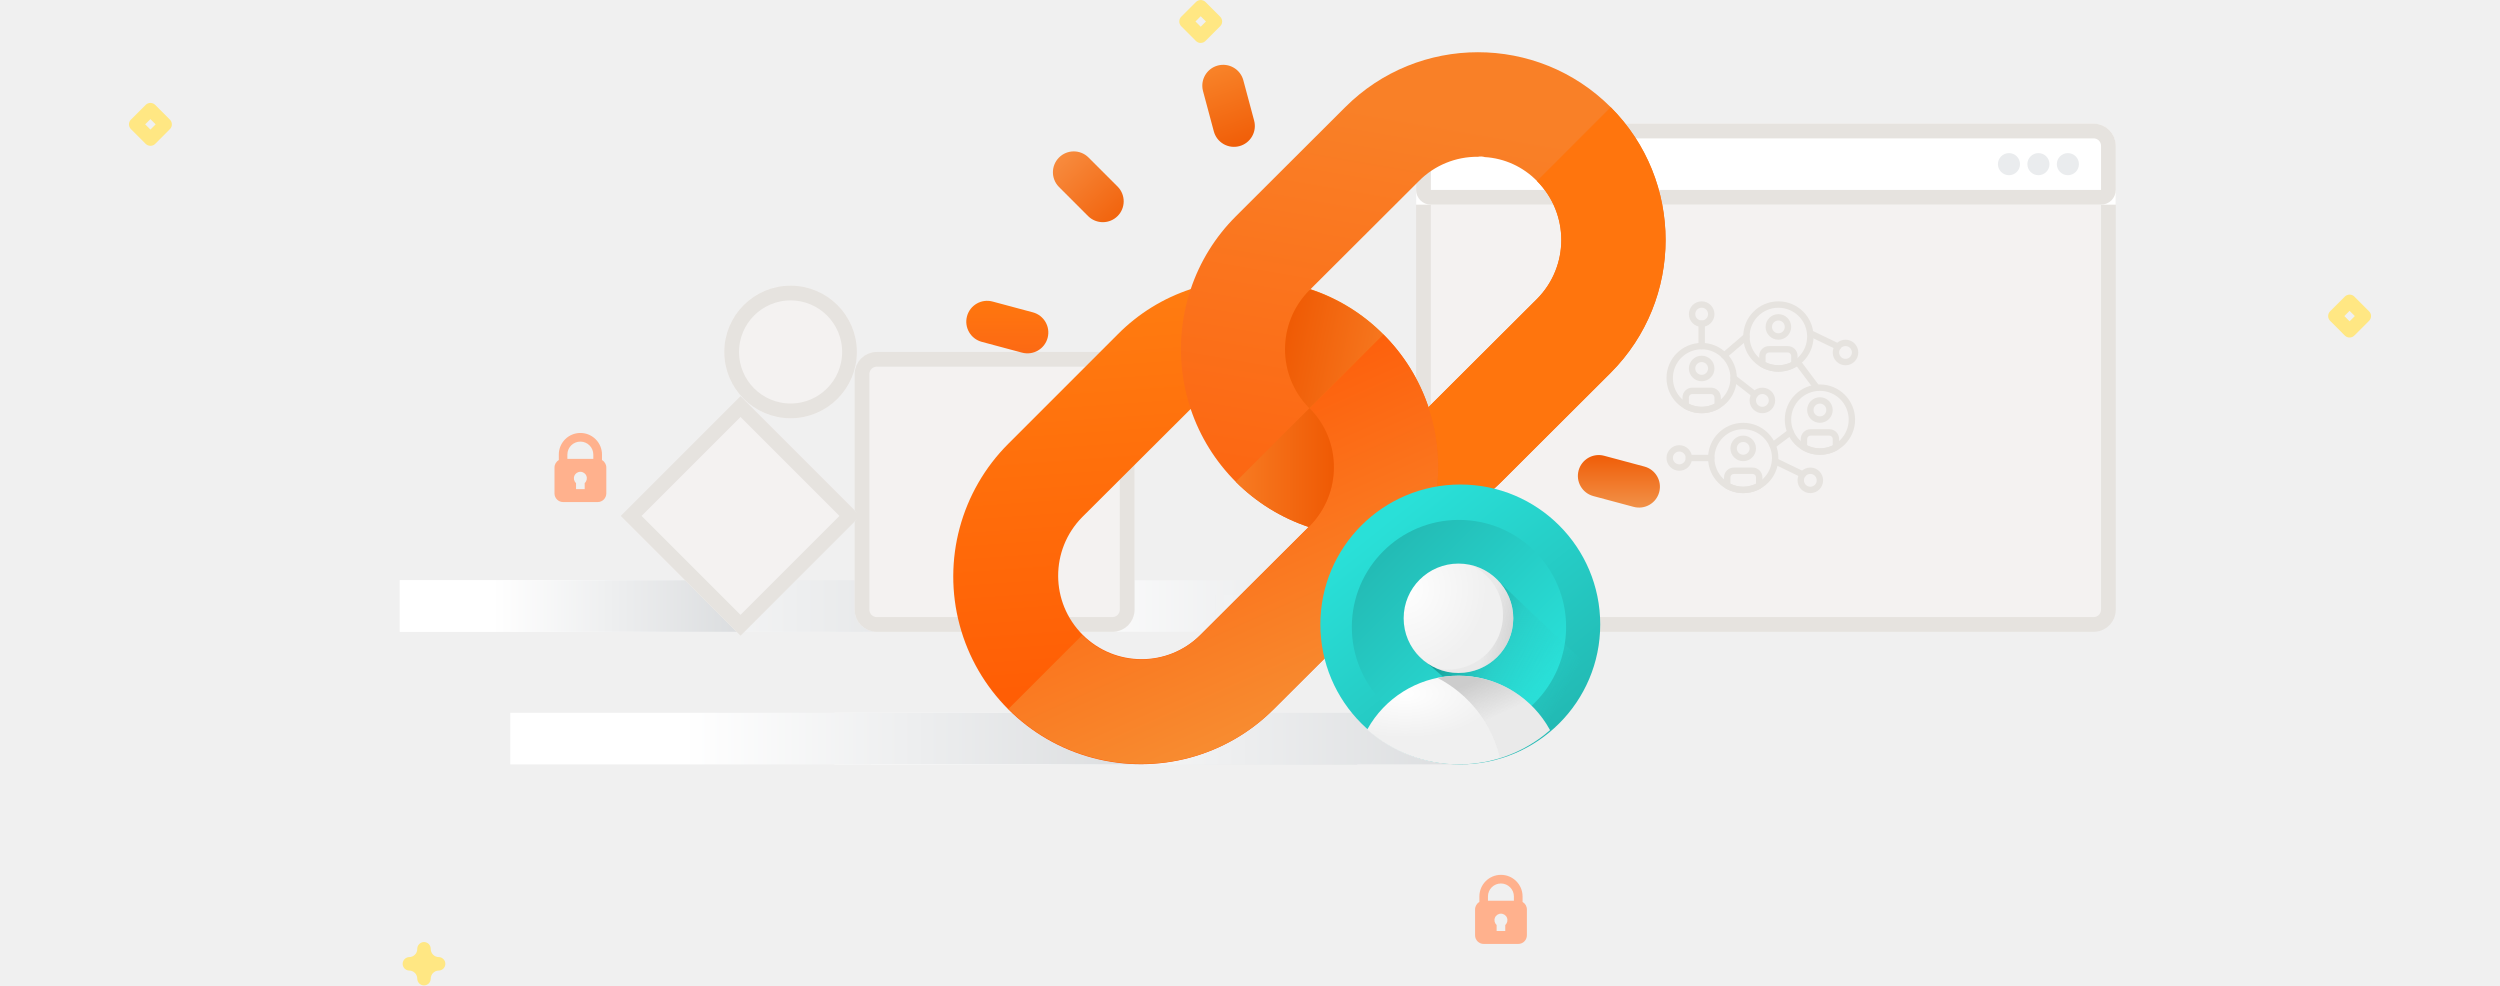
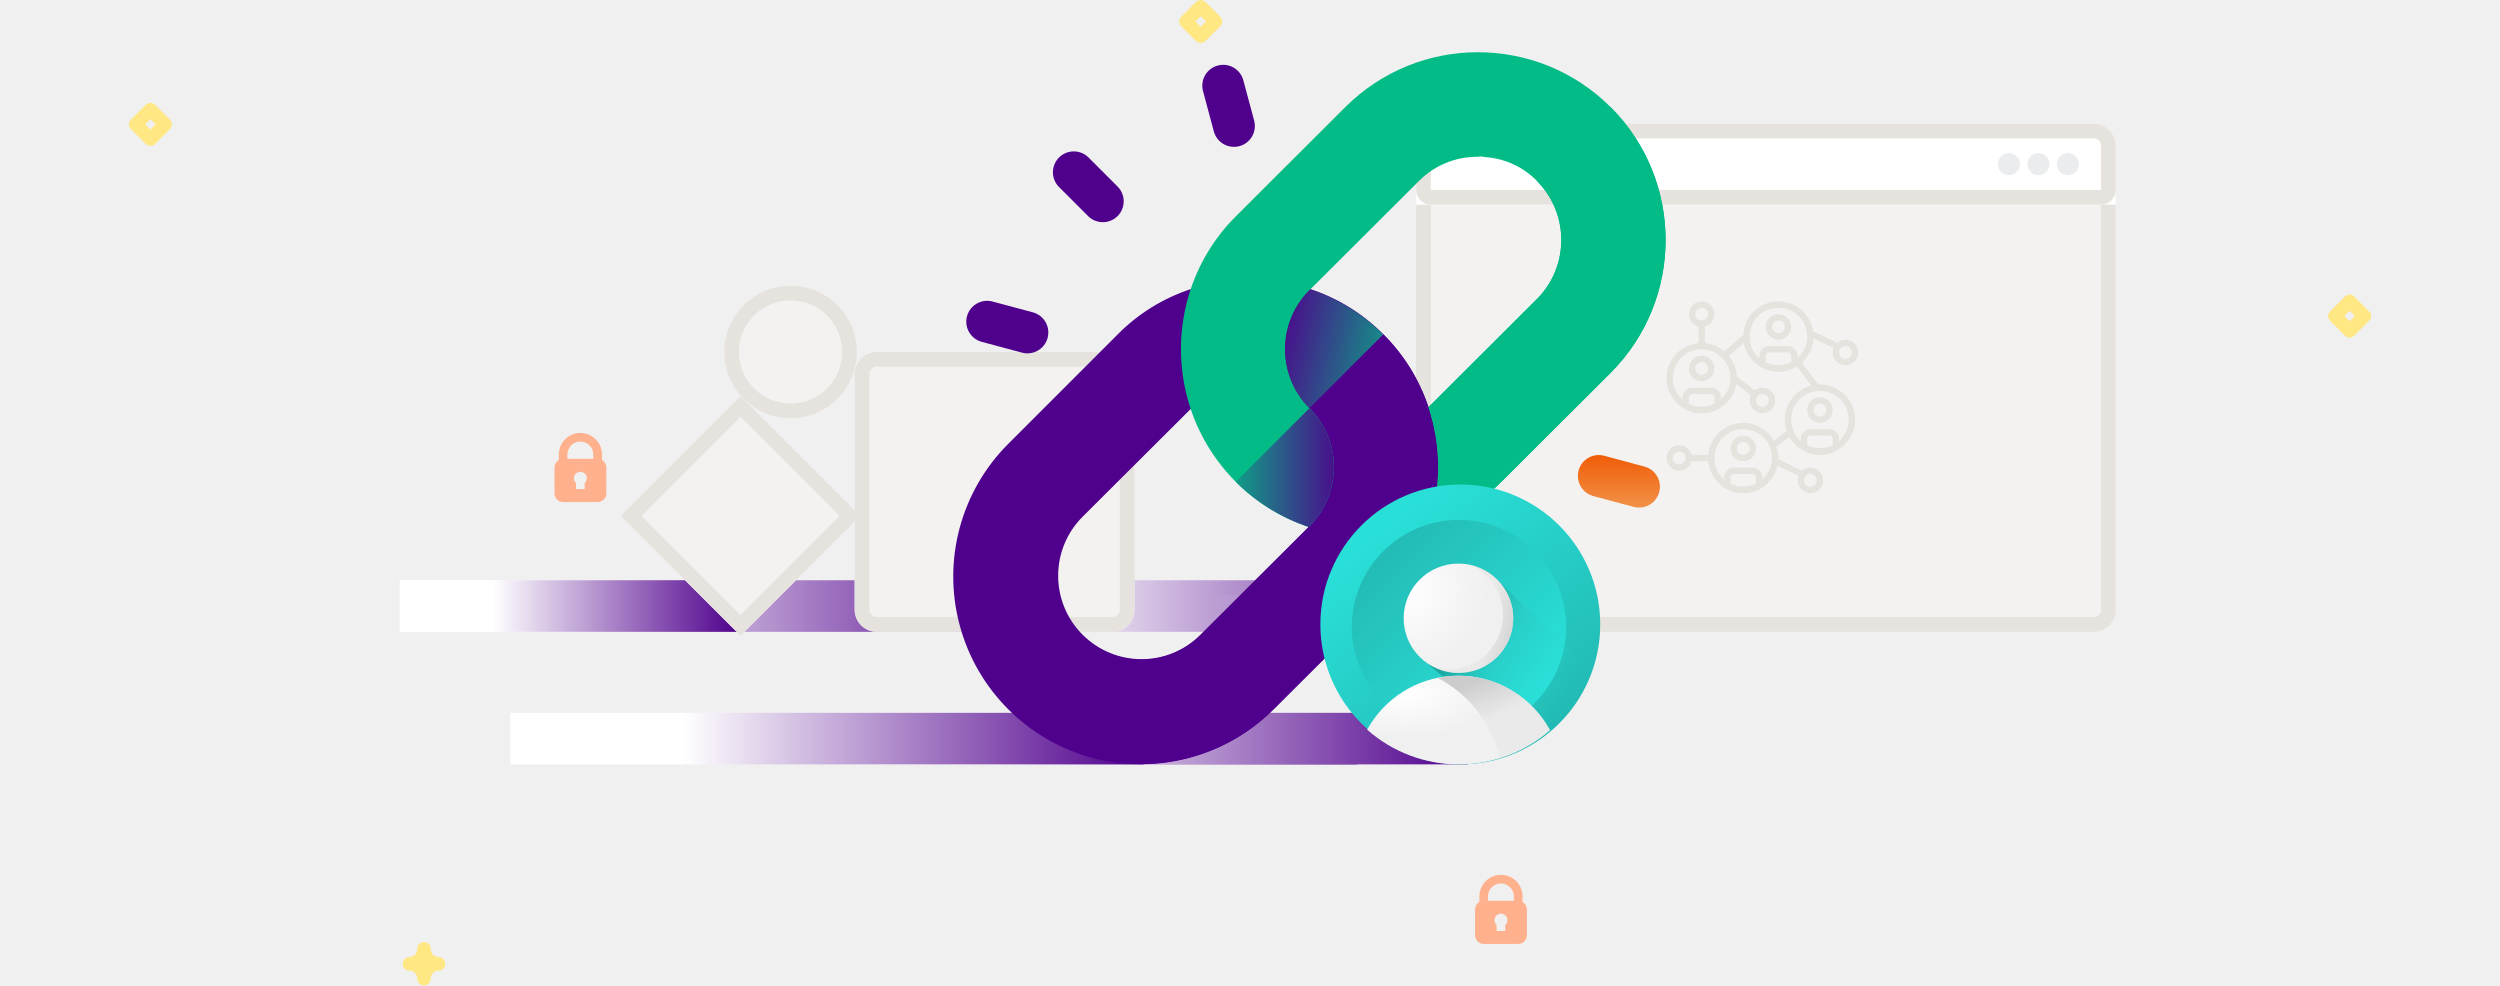
<svg xmlns="http://www.w3.org/2000/svg" xmlns:xlink="http://www.w3.org/1999/xlink" id="associated-accounts" width="304.445" height="120" viewBox="0 0 304.445 133.802">
  <defs>
    <linearGradient id="linear-gradient" x1="0.274" y1="0.5" x2="1" y2="0.5" gradientUnits="objectBoundingBox">
      <stop offset="0" stop-color="#fff" />
-       <stop offset="1" stop-color="#dbdddf" />
+       <stop offset="1" stop-color="#4F008C" />
    </linearGradient>
    <linearGradient id="linear-gradient-4" x1="0.274" y1="0.5" x2="1" y2="0.5" gradientUnits="objectBoundingBox">
      <stop offset="0" stop-color="#fff" stop-opacity="0" />
-       <stop offset="1" stop-color="#dbdddf" />
+       <stop offset="1" stop-color="#4F008C" />
    </linearGradient>
    <linearGradient id="linear-gradient-9" x1="0.446" y1="-0.191" x2="0.55" y2="1.09" gradientUnits="objectBoundingBox">
-       <stop offset="0" stop-color="#ff8313" />
-       <stop offset="1" stop-color="#ff5401" />
+       <stop offset="0" stop-color="#4F008C" />
+       <stop offset="1" stop-color="#4F008C" />
    </linearGradient>
    <linearGradient id="linear-gradient-10" x1="1.224" y1="0.638" x2="0.779" y2="-0.237" gradientUnits="objectBoundingBox">
-       <stop offset="0" stop-color="#f79034" />
-       <stop offset="1" stop-color="#ff5402" />
+       <stop offset="0" stop-color="#4F008C" />
+       <stop offset="1" stop-color="#4F008C" />
    </linearGradient>
    <linearGradient id="linear-gradient-11" x1="-0.136" y1="-0.239" x2="1" y2="1" gradientUnits="objectBoundingBox">
-       <stop offset="0" stop-color="#f9984e" />
-       <stop offset="1" stop-color="#f16009" />
+       <stop offset="0" stop-color="#4F008C" />
+       <stop offset="1" stop-color="#4F008C" />
    </linearGradient>
    <linearGradient id="linear-gradient-12" x1="0.5" x2="0.5" y2="1" gradientUnits="objectBoundingBox">
-       <stop offset="0" stop-color="#ff770e" />
-       <stop offset="1" stop-color="#fc6914" />
+       <stop offset="0" stop-color="#4F008C" />
+       <stop offset="1" stop-color="#4F008C" />
    </linearGradient>
    <linearGradient id="linear-gradient-13" x1="0.5" x2="0.726" y2="1" gradientUnits="objectBoundingBox">
-       <stop offset="0" stop-color="#f88228" />
-       <stop offset="1" stop-color="#f05d07" />
+       <stop offset="0" stop-color="#4F008C" />
+       <stop offset="1" stop-color="#4F008C" />
    </linearGradient>
    <linearGradient id="linear-gradient-14" x1="0.621" y1="0.159" x2="0.456" y2="1.09" gradientUnits="objectBoundingBox">
-       <stop offset="0" stop-color="#f98027" />
-       <stop offset="1" stop-color="#fd630f" />
+       <stop offset="0" stop-color="#03BB86" />
+       <stop offset="1" stop-color="#03BB86" />
    </linearGradient>
    <linearGradient id="linear-gradient-15" x1="-0.22" y1="0.5" x2="1.12" y2="0.5" gradientUnits="objectBoundingBox">
-       <stop offset="0" stop-color="#f98229" />
-       <stop offset="1" stop-color="#ee5600" />
+       <stop offset="0" stop-color="#03BB86" />
+       <stop offset="1" stop-color="#4F008C" />
    </linearGradient>
    <linearGradient id="linear-gradient-16" x1="1.333" y1="0.693" x2="-0.13" y2="0.324" xlink:href="#linear-gradient-15" />
    <linearGradient id="linear-gradient-17" x1="3.002" y1="1.1" x2="-0.373" y2="-1.202" gradientUnits="objectBoundingBox">
-       <stop offset="0" stop-color="#ff740d" />
-       <stop offset="1" stop-color="#ff750d" />
+       <stop offset="0" stop-color="#03BB86" />
+       <stop offset="1" stop-color="#03BB86" />
    </linearGradient>
    <linearGradient id="linear-gradient-18" x1="0.5" y1="1" x2="0" gradientUnits="objectBoundingBox">
      <stop offset="0" stop-color="#29cfc8" />
      <stop offset="1" stop-color="#0882c2" />
    </linearGradient>
    <linearGradient id="linear-gradient-19" x1="0.5" y1="1" x2="0.5" gradientUnits="objectBoundingBox">
      <stop offset="0" stop-color="#f19148" />
      <stop offset="1" stop-color="#f05d07" />
    </linearGradient>
    <linearGradient id="linear-gradient-20" x1="0.5" y1="1" x2="0.5" gradientUnits="objectBoundingBox">
      <stop offset="0" stop-color="#16a1eb" />
      <stop offset="1" stop-color="#067dbd" />
    </linearGradient>
    <linearGradient id="linear-gradient-21" x1="0.757" y1="0.959" x2="0.149" y2="0.196" gradientUnits="objectBoundingBox">
      <stop offset="0" stop-color="#22b9b3" />
      <stop offset="1" stop-color="#29e0d8" />
    </linearGradient>
    <linearGradient id="linear-gradient-22" x1="0.821" y1="0.821" x2="0.126" y2="0.126" gradientUnits="objectBoundingBox">
      <stop offset="0" stop-color="#29e0d8" />
      <stop offset="1" stop-color="#23bab4" />
    </linearGradient>
    <linearGradient id="linear-gradient-23" x1="0.084" y1="0.36" x2="0.818" y2="0.733" gradientUnits="objectBoundingBox">
      <stop offset="0" stop-color="#0f8d87" />
      <stop offset="0.472" stop-color="#2ac8c2" stop-opacity="0.49" />
      <stop offset="1" stop-color="#29e0d8" stop-opacity="0" />
    </linearGradient>
    <radialGradient id="radial-gradient" cx="0.208" cy="0.202" r="0.5" gradientUnits="objectBoundingBox">
      <stop offset="0" stop-color="#fff" />
      <stop offset="1" stop-color="#f0f0f0" />
    </radialGradient>
    <radialGradient id="radial-gradient-2" cx="0" cy="0.233" r="0.764" gradientTransform="translate(0.106 0.025) rotate(27.054)" xlink:href="#radial-gradient" />
    <linearGradient id="linear-gradient-24" x1="0.433" x2="0.678" y2="0.398" gradientUnits="objectBoundingBox">
      <stop offset="0" stop-color="#ccc" />
      <stop offset="1" stop-color="#ccc" stop-opacity="0.169" />
    </linearGradient>
    <linearGradient id="linear-gradient-25" x1="0.719" y1="0.4" x2="1.177" y2="0.537" gradientUnits="objectBoundingBox">
      <stop offset="0" stop-color="#ccc" stop-opacity="0.188" />
      <stop offset="1" stop-color="#ccc" />
    </linearGradient>
  </defs>
  <g id="associated-accounts" transform="translate(-141.222 -98.21)">
    <g id="lock-idle-accounts-illustration">
      <rect id="Rectangle_500" data-name="Rectangle 500" width="86" height="7" transform="translate(241 177)" fill="url(#linear-gradient)" />
      <path id="Path_95" d="M424.493,166.965a.914.914,0,0,1-.914-.914,1.1,1.1,0,0,0-1.1-1.1.915.915,0,0,1,0-1.829,1.1,1.1,0,0,0,1.1-1.1.915.915,0,1,1,1.829,0,1.1,1.1,0,0,0,1.1,1.1.915.915,0,0,1,0,1.829,1.1,1.1,0,0,0-1.1,1.1.914.914,0,0,1-.914.914Z" transform="translate(-243.207 65.047)" fill="#ffe783" />
      <path id="Path_96" d="M68.794,419.851a.915.915,0,0,1-.645-.267l-2-2a.914.914,0,0,1,0-1.291l2-2a.914.914,0,0,1,1.291,0l2,2a.914.914,0,0,1,0,1.291l-2,2.008A.915.915,0,0,1,68.794,419.851Zm-.711-2.917.711.711.711-.711-.711-.708Z" transform="translate(75.344 -301.841)" fill="#ffe783" />
      <rect id="Rectangle_455" data-name="Rectangle 455" width="66" height="5" transform="translate(203 179)" opacity="0.6" fill="url(#linear-gradient)" />
      <path id="Path_98" d="M141.064,46.254a.914.914,0,0,1-.645-.267l-2-2.005a.914.914,0,0,1,0-1.291l2-2a.914.914,0,0,1,1.291,0l2,2a.914.914,0,0,1,0,1.291l-2,2a.909.909,0,0,1-.645.267Zm-.711-2.917.711.711.711-.711-.711-.711Z" transform="translate(301.688 97.79)" fill="#ffe783" />
      <path id="Path_98-2" data-name="Path_98" d="M141.064,46.254a.914.914,0,0,1-.645-.267l-2-2.005a.914.914,0,0,1,0-1.291l2-2a.914.914,0,0,1,1.291,0l2,2a.914.914,0,0,1,0,1.291l-2,2a.909.909,0,0,1-.645.267Zm-.711-2.917.711.711.711-.711-.711-.711Z" transform="translate(145.688 57.79)" fill="#ffe783" />
      <path id="padlock" d="M70.9,3.681V2.932a2.932,2.932,0,1,0-5.864,0v.749a1.169,1.169,0,0,0-.586,1.01V8.209a1.174,1.174,0,0,0,1.173,1.173h4.691a1.174,1.174,0,0,0,1.173-1.173V4.691a1.169,1.169,0,0,0-.586-1.01ZM67.963,1.173a1.761,1.761,0,0,1,1.759,1.759v.586H66.2V2.932a1.761,1.761,0,0,1,1.759-1.759Zm.586,5.635v.815H67.377V6.808a.88.88,0,1,1,1.173,0Z" transform="translate(259.555 217)" fill="#ffb18d" />
      <path id="padlock-2" data-name="padlock" d="M70.9,3.681V2.932a2.932,2.932,0,1,0-5.864,0v.749a1.169,1.169,0,0,0-.586,1.01V8.209a1.174,1.174,0,0,0,1.173,1.173h4.691a1.174,1.174,0,0,0,1.173-1.173V4.691a1.169,1.169,0,0,0-.586-1.01ZM67.963,1.173a1.761,1.761,0,0,1,1.759,1.759v.586H66.2V2.932a1.761,1.761,0,0,1,1.759-1.759Zm.586,5.635v.815H67.377V6.808a.88.88,0,1,1,1.173,0Z" transform="translate(134.555 157)" fill="#ffb18d" />
      <rect id="Rectangle_446" data-name="Rectangle 446" width="66" height="5" transform="translate(242 197)" fill="url(#linear-gradient)" />
      <g id="Group_1135" data-name="Group 1135" transform="translate(36 -7)">
        <rect id="Rectangle_448" data-name="Rectangle 448" width="66" height="5" transform="translate(234 186)" fill="url(#linear-gradient-4)" />
        <g id="Path_2110" data-name="Path 2110" transform="translate(280 122)" fill="#f4f2f1">
          <path d="M 92 68 L 3 68 C 1.897 68 1 67.103 1 66 L 1 3 C 1 1.897 1.897 1 3 1 L 92 1 C 93.103 1 94 1.897 94 3 L 94 66 C 94 67.103 93.103 68 92 68 Z" stroke="none" />
          <path d="M 3 2 C 2.449 2 2 2.449 2 3 L 2 66 C 2 66.551 2.449 67 3 67 L 92 67 C 92.551 67 93 66.551 93 66 L 93 3 C 93 2.449 92.551 2 92 2 L 3 2 M 3 0 L 92 0 C 93.657 0 95 1.343 95 3 L 95 66 C 95 67.657 93.657 69 92 69 L 3 69 C 1.343 69 0 67.657 0 66 L 0 3 C 0 1.343 1.343 0 3 0 Z" stroke="none" fill="#e6e3df" />
        </g>
        <g id="Rectangle_376" data-name="Rectangle 376" transform="translate(280 122)" fill="#fff" stroke="#e6e3df" stroke-width="2">
          <path d="M3,0H92a3,3,0,0,1,3,3v8a0,0,0,0,1,0,0H0a0,0,0,0,1,0,0V3A3,3,0,0,1,3,0Z" stroke="none" />
          <path d="M3,1H92a2,2,0,0,1,2,2V9a1,1,0,0,1-1,1H2A1,1,0,0,1,1,9V3A2,2,0,0,1,3,1Z" fill="none" />
        </g>
        <circle id="Ellipse_110" data-name="Ellipse 110" cx="1.5" cy="1.5" r="1.5" transform="translate(367 126)" fill="#eaecee" />
        <circle id="Ellipse_111" data-name="Ellipse 111" cx="1.5" cy="1.5" r="1.5" transform="translate(363 126)" fill="#eaecee" />
        <circle id="Ellipse_112" data-name="Ellipse 112" cx="1.5" cy="1.5" r="1.5" transform="translate(359 126)" fill="#eaecee" />
        <g id="network_1_" data-name="network (1)" transform="translate(314 146.128)">
          <g id="Group_1193" data-name="Group 1193" transform="translate(22.57 5.208)">
            <g id="Group_1192" data-name="Group 1192">
              <path id="Path_2208" data-name="Path 2208" d="M445.47,102.4a1.736,1.736,0,1,0,1.736,1.736A1.738,1.738,0,0,0,445.47,102.4Zm0,2.6a.868.868,0,1,1,.868-.868A.869.869,0,0,1,445.47,105Z" transform="translate(-443.734 -102.4)" fill="#e6e3df" />
            </g>
          </g>
          <g id="Group_1195" data-name="Group 1195" transform="translate(0 19.531)">
            <g id="Group_1194" data-name="Group 1194">
              <path id="Path_2209" data-name="Path 2209" d="M1.736,384a1.736,1.736,0,1,0,1.736,1.736A1.738,1.738,0,0,0,1.736,384Zm0,2.6a.868.868,0,1,1,.868-.868A.869.869,0,0,1,1.736,386.6Z" transform="translate(0 -384)" fill="#e6e3df" />
            </g>
          </g>
          <g id="Group_1197" data-name="Group 1197" transform="translate(19.097 3.906)">
            <g id="Group_1196" data-name="Group 1196">
              <path id="Path_2210" data-name="Path 2210" d="M379.83,78.643l-3.744-1.808a.434.434,0,0,0-.377.782l3.744,1.808a.434.434,0,0,0,.377-.782Z" transform="translate(-375.463 -76.792)" fill="#e6e3df" />
            </g>
          </g>
          <g id="Group_1199" data-name="Group 1199" transform="translate(17.795 22.57)">
            <g id="Group_1198" data-name="Group 1198">
              <path id="Path_2211" data-name="Path 2211" d="M351.6,443.733a1.736,1.736,0,1,0,1.736,1.736A1.738,1.738,0,0,0,351.6,443.733Zm0,2.6a.868.868,0,1,1,.868-.868A.869.869,0,0,1,351.6,446.337Z" transform="translate(-349.867 -443.733)" fill="#e6e3df" />
            </g>
          </g>
          <g id="Group_1201" data-name="Group 1201" transform="translate(14.323 21.267)">
            <g id="Group_1200" data-name="Group 1200">
              <path id="Path_2212" data-name="Path 2212" d="M285.963,419.976l-3.744-1.808a.434.434,0,1,0-.377.782l3.744,1.808a.434.434,0,0,0,.377-.782Z" transform="translate(-281.596 -418.124)" fill="#e6e3df" />
            </g>
          </g>
          <g id="Group_1203" data-name="Group 1203" transform="translate(11.285 11.719)">
            <g id="Group_1202" data-name="Group 1202">
              <path id="Path_2213" data-name="Path 2213" d="M223.6,230.4a1.736,1.736,0,1,0,1.736,1.736A1.738,1.738,0,0,0,223.6,230.4Zm0,2.6a.868.868,0,1,1,.868-.868A.869.869,0,0,1,223.6,233Z" transform="translate(-221.867 -230.4)" fill="#e6e3df" />
            </g>
          </g>
          <g id="Group_1205" data-name="Group 1205" transform="translate(8.681 9.983)">
            <g id="Group_1204" data-name="Group 1204">
              <path id="Path_2214" data-name="Path 2214" d="M174.242,198.6l-2.876-2.242a.434.434,0,0,0-.534.685l2.876,2.242a.434.434,0,1,0,.534-.685Z" transform="translate(-170.664 -196.272)" fill="#e6e3df" />
            </g>
          </g>
          <g id="Group_1207" data-name="Group 1207" transform="translate(16.059 11.285)">
            <g id="Group_1206" data-name="Group 1206">
              <path id="Path_2215" data-name="Path 2215" d="M320.507,221.867a4.774,4.774,0,1,0,4.774,4.774A4.78,4.78,0,0,0,320.507,221.867Zm0,8.681a3.906,3.906,0,1,1,3.906-3.906A3.91,3.91,0,0,1,320.507,230.548Z" transform="translate(-315.733 -221.867)" fill="#e6e3df" />
            </g>
          </g>
          <g id="Group_1209" data-name="Group 1209" transform="translate(19.097 13.021)">
            <g id="Group_1208" data-name="Group 1208">
              <path id="Path_2216" data-name="Path 2216" d="M377.2,256a1.736,1.736,0,1,0,1.736,1.736A1.738,1.738,0,0,0,377.2,256Zm0,2.6a.868.868,0,1,1,.868-.868A.869.869,0,0,1,377.2,258.6Z" transform="translate(-375.467 -256)" fill="#e6e3df" />
            </g>
          </g>
          <g id="Group_1211" data-name="Group 1211" transform="translate(18.229 17.361)">
            <g id="Group_1210" data-name="Group 1210">
              <path id="Path_2217" data-name="Path 2217" d="M362.263,341.333h-2.518a1.329,1.329,0,0,0-1.345,1.309v1.144a.434.434,0,0,0,.217.376,4.75,4.75,0,0,0,4.775,0,.434.434,0,0,0,.217-.375v-1.144A1.329,1.329,0,0,0,362.263,341.333Zm.477,2.194a3.935,3.935,0,0,1-3.472,0v-.885a.461.461,0,0,1,.477-.441h2.518a.461.461,0,0,1,.477.441v.885Z" transform="translate(-358.4 -341.333)" fill="#e6e3df" />
            </g>
          </g>
          <g id="Group_1213" data-name="Group 1213" transform="translate(5.642 16.493)">
            <g id="Group_1212" data-name="Group 1212">
              <path id="Path_2218" data-name="Path 2218" d="M115.707,324.267a4.774,4.774,0,1,0,4.774,4.774A4.78,4.78,0,0,0,115.707,324.267Zm0,8.681a3.906,3.906,0,1,1,3.906-3.906A3.911,3.911,0,0,1,115.707,332.948Z" transform="translate(-110.933 -324.267)" fill="#e6e3df" />
            </g>
          </g>
          <g id="Group_1215" data-name="Group 1215" transform="translate(8.681 18.229)">
            <g id="Group_1214" data-name="Group 1214">
              <path id="Path_2219" data-name="Path 2219" d="M172.4,358.4a1.736,1.736,0,1,0,1.736,1.736A1.738,1.738,0,0,0,172.4,358.4Zm0,2.6a.868.868,0,1,1,.868-.868A.869.869,0,0,1,172.4,361Z" transform="translate(-170.667 -358.4)" fill="#e6e3df" />
            </g>
          </g>
          <g id="Group_1217" data-name="Group 1217" transform="translate(7.813 22.57)">
            <g id="Group_1216" data-name="Group 1216">
              <path id="Path_2220" data-name="Path 2220" d="M157.463,443.733h-2.518a1.329,1.329,0,0,0-1.345,1.309v1.144a.434.434,0,0,0,.217.376,4.75,4.75,0,0,0,4.775,0,.434.434,0,0,0,.217-.375v-1.144A1.329,1.329,0,0,0,157.463,443.733Zm.477,2.194a3.936,3.936,0,0,1-3.472,0v-.885a.461.461,0,0,1,.477-.441h2.518a.461.461,0,0,1,.477.441v.885Z" transform="translate(-153.6 -443.733)" fill="#e6e3df" />
            </g>
          </g>
          <g id="Group_1219" data-name="Group 1219" transform="translate(0 5.642)">
            <g id="Group_1218" data-name="Group 1218">
              <path id="Path_2221" data-name="Path 2221" d="M4.774,110.933a4.774,4.774,0,1,0,4.774,4.774A4.78,4.78,0,0,0,4.774,110.933Zm0,8.681a3.906,3.906,0,1,1,3.906-3.906A3.911,3.911,0,0,1,4.774,119.614Z" transform="translate(0 -110.933)" fill="#e6e3df" />
            </g>
          </g>
          <g id="Group_1221" data-name="Group 1221" transform="translate(3.038 7.379)">
            <g id="Group_1220" data-name="Group 1220">
              <path id="Path_2222" data-name="Path 2222" d="M61.47,145.067a1.736,1.736,0,1,0,1.736,1.736A1.738,1.738,0,0,0,61.47,145.067Zm0,2.6a.868.868,0,1,1,.868-.868A.869.869,0,0,1,61.47,147.671Z" transform="translate(-59.734 -145.067)" fill="#e6e3df" />
            </g>
          </g>
          <g id="Group_1223" data-name="Group 1223" transform="translate(2.17 11.719)">
            <g id="Group_1222" data-name="Group 1222">
              <path id="Path_2223" data-name="Path 2223" d="M46.53,230.4H44.012a1.329,1.329,0,0,0-1.345,1.309v1.144a.434.434,0,0,0,.217.376,4.75,4.75,0,0,0,4.775,0,.434.434,0,0,0,.217-.375v-1.144A1.329,1.329,0,0,0,46.53,230.4Zm.477,2.194a3.936,3.936,0,0,1-3.472,0v-.885a.461.461,0,0,1,.477-.441H46.53a.461.461,0,0,1,.477.441v.885Z" transform="translate(-42.667 -230.4)" fill="#e6e3df" />
            </g>
          </g>
          <g id="Group_1225" data-name="Group 1225" transform="translate(10.417)">
            <g id="Group_1224" data-name="Group 1224">
              <path id="Path_2224" data-name="Path 2224" d="M209.574,0a4.774,4.774,0,1,0,4.774,4.774A4.78,4.78,0,0,0,209.574,0Zm0,8.681a3.906,3.906,0,1,1,3.906-3.906A3.91,3.91,0,0,1,209.574,8.681Z" transform="translate(-204.8)" fill="#e6e3df" />
            </g>
          </g>
          <g id="Group_1227" data-name="Group 1227" transform="translate(13.455 1.736)">
            <g id="Group_1226" data-name="Group 1226">
              <path id="Path_2225" data-name="Path 2225" d="M266.27,34.133a1.736,1.736,0,1,0,1.736,1.736A1.738,1.738,0,0,0,266.27,34.133Zm0,2.6a.868.868,0,1,1,.868-.868A.869.869,0,0,1,266.27,36.737Z" transform="translate(-264.534 -34.133)" fill="#e6e3df" />
            </g>
          </g>
          <g id="Group_1229" data-name="Group 1229" transform="translate(12.587 6.076)">
            <g id="Group_1228" data-name="Group 1228">
              <path id="Path_2226" data-name="Path 2226" d="M251.33,119.467h-2.518a1.329,1.329,0,0,0-1.345,1.309v1.144a.434.434,0,0,0,.217.376,4.75,4.75,0,0,0,4.775,0,.434.434,0,0,0,.217-.375v-1.144A1.329,1.329,0,0,0,251.33,119.467Zm.477,2.194a3.936,3.936,0,0,1-3.472,0v-.885a.461.461,0,0,1,.477-.441h2.518a.461.461,0,0,1,.477.441v.885Z" transform="translate(-247.467 -119.467)" fill="#e6e3df" />
            </g>
          </g>
          <g id="Group_1231" data-name="Group 1231" transform="translate(7.409 4.34)">
            <g id="Group_1230" data-name="Group 1230">
              <path id="Path_2227" data-name="Path 2227" d="M149.443,85.485a.435.435,0,0,0-.612-.047l-3.008,2.574a.434.434,0,1,0,.564.659L149.4,86.1A.434.434,0,0,0,149.443,85.485Z" transform="translate(-145.671 -85.333)" fill="#e6e3df" />
            </g>
          </g>
          <g id="Group_1233" data-name="Group 1233" transform="translate(17.361 7.813)">
            <g id="Group_1232" data-name="Group 1232">
              <path id="Path_2228" data-name="Path 2228" d="M344.719,157.256l-2.6-3.472a.434.434,0,0,0-.694.52l2.6,3.472a.434.434,0,0,0,.694-.52Z" transform="translate(-341.333 -153.61)" fill="#e6e3df" />
            </g>
          </g>
          <g id="Group_1235" data-name="Group 1235" transform="translate(13.979 17.321)">
            <g id="Group_1234" data-name="Group 1234">
              <path id="Path_2229" data-name="Path 2229" d="M278.039,340.714a.434.434,0,0,0-.608-.087l-2.425,1.818a.434.434,0,0,0,.521.694l2.424-1.818A.433.433,0,0,0,278.039,340.714Z" transform="translate(-274.833 -340.54)" fill="#e6e3df" />
            </g>
          </g>
          <g id="Group_1237" data-name="Group 1237" transform="translate(2.604 20.834)">
            <g id="Group_1236" data-name="Group 1236">
              <path id="Path_2230" data-name="Path 2230" d="M54.672,409.6H51.634a.434.434,0,0,0,0,.868h3.038a.434.434,0,0,0,0-.868Z" transform="translate(-51.2 -409.6)" fill="#e6e3df" />
            </g>
          </g>
          <g id="Group_1239" data-name="Group 1239" transform="translate(3.038)">
            <g id="Group_1238" data-name="Group 1238">
              <path id="Path_2231" data-name="Path 2231" d="M61.469,0a1.736,1.736,0,1,0,1.736,1.736A1.738,1.738,0,0,0,61.469,0Zm0,2.6a.868.868,0,1,1,.868-.868A.869.869,0,0,1,61.469,2.6Z" transform="translate(-59.733)" fill="#e6e3df" />
            </g>
          </g>
          <g id="Group_1241" data-name="Group 1241" transform="translate(4.34 2.604)">
            <g id="Group_1240" data-name="Group 1240">
              <path id="Path_2232" data-name="Path 2232" d="M85.768,51.2a.434.434,0,0,0-.434.434v3.038a.434.434,0,0,0,.868,0V51.634A.434.434,0,0,0,85.768,51.2Z" transform="translate(-85.334 -51.2)" fill="#e6e3df" />
            </g>
          </g>
        </g>
      </g>
      <rect id="Rectangle_450" data-name="Rectangle 450" width="86" height="7" transform="translate(237 195)" fill="url(#linear-gradient)" />
      <rect id="Rectangle_484" data-name="Rectangle 484" width="86" height="7" transform="translate(193 195)" fill="url(#linear-gradient)" />
      <rect id="Rectangle_498" data-name="Rectangle 498" width="86" height="7" transform="translate(178 177)" fill="url(#linear-gradient)" />
      <rect id="Rectangle_499" data-name="Rectangle 499" width="46" height="7" transform="translate(178 177)" fill="url(#linear-gradient)" />
      <g id="Group_1275" data-name="Group 1275" transform="translate(208 137)">
        <g id="Rectangle_496" data-name="Rectangle 496" transform="translate(31.763 9)" fill="#f4f2f1" stroke="#e6e3df" stroke-width="2">
          <rect width="38" height="38" rx="3" stroke="none" />
          <rect x="1" y="1" width="36" height="36" rx="2" fill="none" />
        </g>
        <g id="Rectangle_497" data-name="Rectangle 497" transform="translate(16.264 47.527) rotate(-135)" fill="#f4f2f1" stroke="#e6e3df" stroke-width="2">
          <rect width="23" height="23" rx="1" stroke="none" />
          <rect x="1" y="1" width="21" height="21" fill="none" />
        </g>
        <g id="Ellipse_222" data-name="Ellipse 222" transform="translate(14.063 0)" fill="#f4f2f1" stroke="#e6e3df" stroke-width="2">
          <ellipse cx="9" cy="9" rx="9" ry="9" stroke="none" />
          <ellipse cx="9" cy="9" rx="8" ry="8" fill="none" />
        </g>
      </g>
    </g>
    <g id="link" transform="translate(253.194 105.184)">
      <path id="Path_2189" data-name="Path 2189" d="M64.485,201.413l9.174-13.9-9.174-2.364a25.282,25.282,0,0,0-6.129-9.895,24.893,24.893,0,0,0-9.895-6.129l-.12.12L37.164,168.8l-4.968.32a24.894,24.894,0,0,0-9.895,6.129L7.45,190.1A25.481,25.481,0,1,0,43.5,226.121l14.851-14.813A25.277,25.277,0,0,0,64.485,201.413Zm-31,14.693a11.331,11.331,0,0,1-16.024-16.024L32.2,185.389l8.052,7.972,8.092,7.932Z" transform="translate(0 -136.834)" fill="url(#linear-gradient-9)" />
      <path id="Path_2190" data-name="Path 2190" d="M90.364,239.013,75.513,253.826a25.494,25.494,0,0,1-36.054,0l10.015-10.015a11.327,11.327,0,0,0,16.024,0L80.349,229l-8.092-7.932,18.107-18.107a25.281,25.281,0,0,1,6.129,9.895l9.174,2.364-9.174,13.9A25.278,25.278,0,0,1,90.364,239.013Z" transform="translate(-32.009 -164.539)" fill="url(#linear-gradient-10)" />
      <g id="Group_1253" data-name="Group 1253">
        <path id="Path_2192" data-name="Path 2192" d="M76.113,80.117l-4.006-4.006a2.833,2.833,0,0,1,4.006-4.006l4.006,4.006a2.833,2.833,0,0,1-4.006,4.006Z" transform="translate(-57.818 -57.722)" fill="url(#linear-gradient-11)" />
        <path id="Path_2194" data-name="Path 2194" d="M9.253,180.967a2.832,2.832,0,0,1,3.47-2l5.473,1.467a2.833,2.833,0,0,1-1.467,5.473l-5.473-1.467A2.834,2.834,0,0,1,9.253,180.967Z" transform="translate(-7.429 -144.997)" fill="url(#linear-gradient-12)" />
        <path id="Path_2196" data-name="Path 2196" d="M180.434,18.2l-1.467-5.473a2.833,2.833,0,1,1,5.473-1.467l1.467,5.473a2.833,2.833,0,1,1-5.473,1.467Z" transform="translate(-145.095 -7.333)" fill="url(#linear-gradient-13)" />
      </g>
      <path id="Path_2197" data-name="Path 2197" d="M221.859,7.582a25.5,25.5,0,0,0-36.054,0L170.954,22.4a25.281,25.281,0,0,0-6.129,9.895,25.673,25.673,0,0,0,0,16.265,25.438,25.438,0,0,0,16.024,16.024l.12-.12a11.364,11.364,0,0,0,0-16.024,11.364,11.364,0,0,1,0-16.024L195.82,17.6a11.138,11.138,0,0,1,8.012-3.285,1.834,1.834,0,0,1,.921.04,10.817,10.817,0,0,1,7.09,3.245,11.364,11.364,0,0,1,0,16.024l-14.73,14.693a25.673,25.673,0,0,1,0,16.265,25.826,25.826,0,0,0,9.895-6.129l14.851-14.813A25.533,25.533,0,0,0,221.859,7.582Z" transform="translate(-132.628 0)" fill="url(#linear-gradient-14)" />
      <g id="Group_1183" data-name="Group 1183" transform="translate(38.325 7.583)">
        <path id="Path_2198" data-name="Path 2198" d="M212.978,272.019l-.12.12a25.242,25.242,0,0,1-9.9-6.129l10.015-10.015A11.364,11.364,0,0,1,212.978,272.019Z" transform="translate(-202.963 -215.143)" fill="url(#linear-gradient-15)" />
        <path id="Path_2241" data-name="Path 2241" d="M206.268,256.115l.12-.12a25.242,25.242,0,0,1,9.9,6.129L206.268,272.14A11.364,11.364,0,0,1,206.268,256.115Z" transform="translate(-196.283 -231.261)" fill="url(#linear-gradient-16)" />
        <path id="Path_2199" data-name="Path 2199" d="M366.24,75.71,351.389,90.524a25.825,25.825,0,0,1-9.895,6.129,25.674,25.674,0,0,0,0-16.265L356.224,65.7a11.364,11.364,0,0,0,0-16.024L366.24,39.656A25.532,25.532,0,0,1,366.24,75.71Z" transform="translate(-315.335 -39.656)" fill="url(#linear-gradient-17)" />
      </g>
      <g id="Group_1254" data-name="Group 1254" transform="translate(56.727 54.822)">
        <path id="Path_2192-2" data-name="Path 2192" d="M76.113,72.105l4.006,4.006a2.833,2.833,0,0,1-4.006,4.006l-4.006-4.006a2.833,2.833,0,0,1,4.006-4.006Z" transform="translate(-53.497 -53.499)" fill="url(#linear-gradient-18)" />
        <path id="Path_2194-2" data-name="Path 2194" d="M20.2,183.9a2.832,2.832,0,0,1-3.47,2l-5.473-1.467a2.833,2.833,0,1,1,1.467-5.473l5.473,1.467A2.834,2.834,0,0,1,20.2,183.9Z" transform="translate(18.887 -178.87)" fill="url(#linear-gradient-19)" />
        <path id="Path_2196-2" data-name="Path 2196" d="M184.44,11.256l1.467,5.473a2.833,2.833,0,1,1-5.473,1.467l-1.467-5.473a2.833,2.833,0,0,1,5.473-1.467Z" transform="translate(-178.87 18.884)" fill="url(#linear-gradient-20)" />
      </g>
    </g>
    <g id="Group_1252" data-name="Group 1252" transform="translate(-1281 -1532.646)">
      <circle id="Ellipse_177" data-name="Ellipse 177" cx="19" cy="19" r="19" transform="translate(1584 1696.645)" fill="url(#linear-gradient-21)" />
      <circle id="Ellipse_181" data-name="Ellipse 181" cx="14.547" cy="14.547" r="14.547" transform="translate(1588.272 1701.45)" fill="url(#linear-gradient-22)" />
      <path id="Intersection_8" data-name="Intersection 8" d="M0,10.411,10.524,0C16.9,6.126,21.2,10.136,23.3,12.069a18.859,18.859,0,0,1-8.95,10.787Z" transform="translate(1597.411 1709.522)" fill="url(#linear-gradient-23)" />
      <path id="Intersection_5" data-name="Intersection 5" d="M0,7.323q.238-.432.507-.849a14.154,14.154,0,0,1,23.81.045q.273.426.514.868a18.734,18.734,0,0,1-12.379,4.65A18.733,18.733,0,0,1,0,7.323Z" transform="translate(1590.352 1722.609)" fill="url(#radial-gradient)" />
      <ellipse id="Ellipse_180" data-name="Ellipse 180" cx="7.442" cy="7.428" rx="7.442" ry="7.428" transform="translate(1595.308 1707.381)" fill="url(#radial-gradient-2)" />
      <path id="Subtraction_21" data-name="Subtraction 21" d="M8.493,11.191h0A16.528,16.528,0,0,0,0,.287,14.251,14.251,0,0,1,7.608.819a14.084,14.084,0,0,1,4.068,2.267,14.165,14.165,0,0,1,3.094,3.432c.181.282.354.574.514.868a18.664,18.664,0,0,1-6.789,3.8Z" transform="translate(1599.899 1722.609)" fill="url(#linear-gradient-24)" />
      <path id="Subtraction_22" data-name="Subtraction 22" d="M3.042,14.673A7.4,7.4,0,0,1,0,14.026,7.449,7.449,0,0,0,9.09,6.78,7.442,7.442,0,0,0,4.693,0,7.428,7.428,0,0,1,3.042,14.673Z" transform="translate(1599.708 1707.565)" fill="url(#linear-gradient-25)" />
    </g>
  </g>
</svg>
